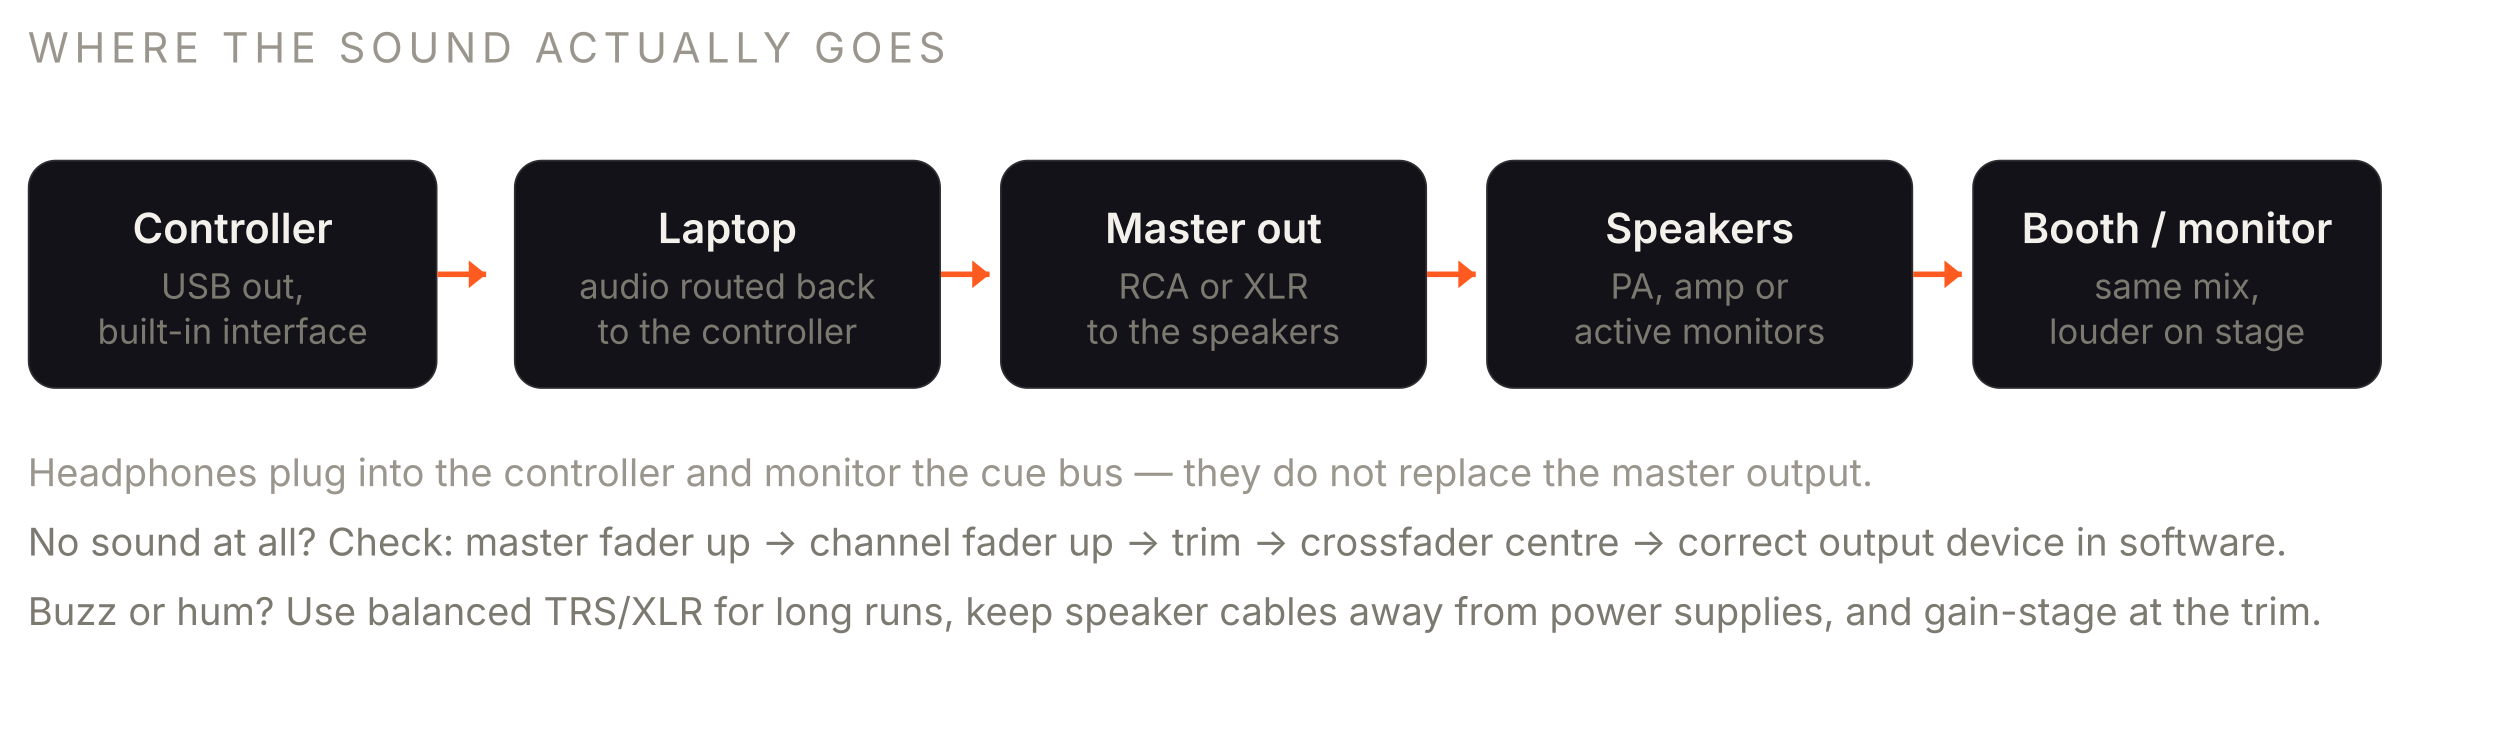
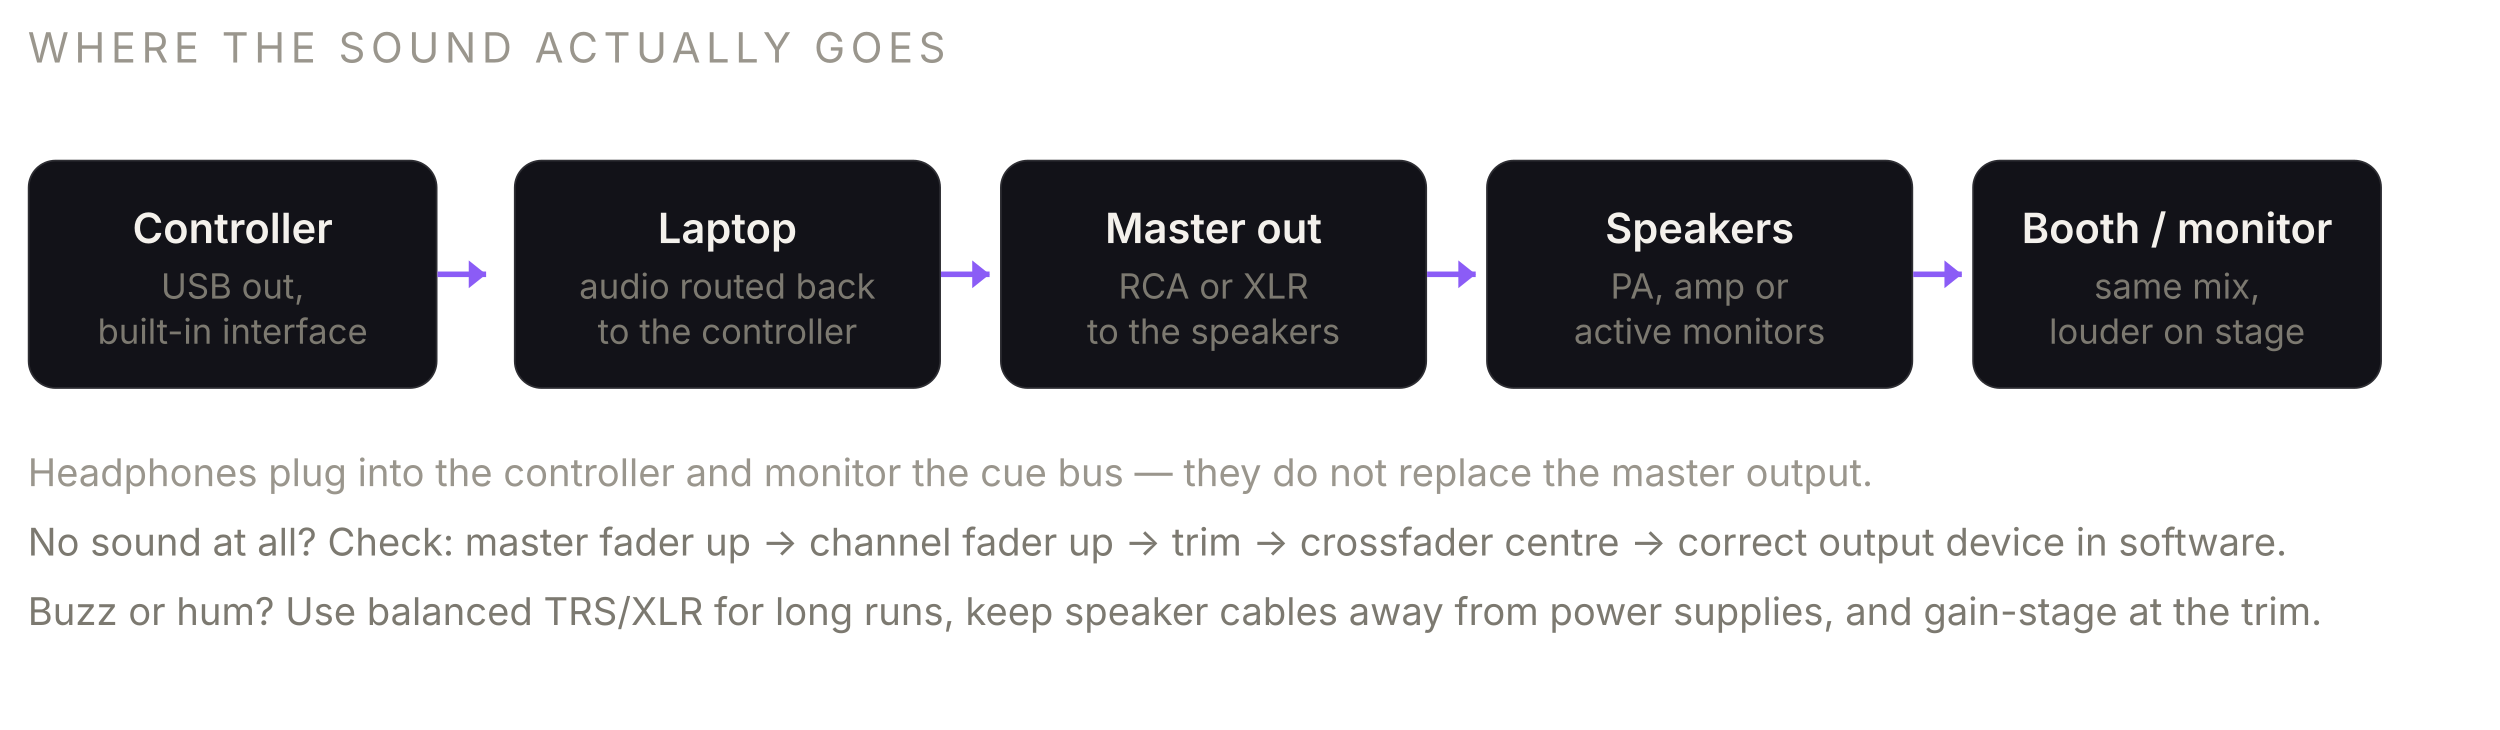
<svg xmlns="http://www.w3.org/2000/svg" viewBox="0 0 720 210" width="720" height="210" role="img" aria-label="Diagram: signal path from controller to laptop, master output, speakers and booth monitor">
  <text x="8" y="18" fill="#9a968d" font-size="12" letter-spacing="1.6" font-family="Inter, system-ui, sans-serif">WHERE THE SOUND ACTUALLY GOES</text>
  <rect x="8" y="46" width="118" height="66" rx="8" fill="#121218" stroke="rgba(255,255,255,.12)" />
  <text x="67.0" y="70" text-anchor="middle" fill="#f4f1ec" font-size="12" font-weight="600" font-family="Inter, system-ui, sans-serif">Controller</text>
  <text x="67.0" y="86" text-anchor="middle" fill="#7c7970" font-size="10" font-family="Inter, system-ui, sans-serif">USB out,</text>
  <text x="67.0" y="99" text-anchor="middle" fill="#7c7970" font-size="10" font-family="Inter, system-ui, sans-serif">built-in interface</text>
  <rect x="148" y="46" width="123" height="66" rx="8" fill="#121218" stroke="rgba(255,255,255,.12)" />
  <text x="209.5" y="70" text-anchor="middle" fill="#f4f1ec" font-size="12" font-weight="600" font-family="Inter, system-ui, sans-serif">Laptop</text>
  <text x="209.5" y="86" text-anchor="middle" fill="#7c7970" font-size="10" font-family="Inter, system-ui, sans-serif">audio routed back</text>
  <text x="209.5" y="99" text-anchor="middle" fill="#7c7970" font-size="10" font-family="Inter, system-ui, sans-serif">to the controller</text>
  <rect x="288" y="46" width="123" height="66" rx="8" fill="#121218" stroke="rgba(255,255,255,.12)" />
  <text x="349.5" y="70" text-anchor="middle" fill="#f4f1ec" font-size="12" font-weight="600" font-family="Inter, system-ui, sans-serif">Master out</text>
  <text x="349.5" y="86" text-anchor="middle" fill="#7c7970" font-size="10" font-family="Inter, system-ui, sans-serif">RCA or XLR</text>
  <text x="349.5" y="99" text-anchor="middle" fill="#7c7970" font-size="10" font-family="Inter, system-ui, sans-serif">to the speakers</text>
  <rect x="428" y="46" width="123" height="66" rx="8" fill="#121218" stroke="rgba(255,255,255,.12)" />
  <text x="489.5" y="70" text-anchor="middle" fill="#f4f1ec" font-size="12" font-weight="600" font-family="Inter, system-ui, sans-serif">Speakers</text>
  <text x="489.5" y="86" text-anchor="middle" fill="#7c7970" font-size="10" font-family="Inter, system-ui, sans-serif">PA, amp or</text>
  <text x="489.5" y="99" text-anchor="middle" fill="#7c7970" font-size="10" font-family="Inter, system-ui, sans-serif">active monitors</text>
  <rect x="568" y="46" width="118" height="66" rx="8" fill="#121218" stroke="rgba(255,255,255,.12)" />
  <text x="627.0" y="70" text-anchor="middle" fill="#f4f1ec" font-size="12" font-weight="600" font-family="Inter, system-ui, sans-serif">Booth / monitor</text>
  <text x="627.0" y="86" text-anchor="middle" fill="#7c7970" font-size="10" font-family="Inter, system-ui, sans-serif">same mix,</text>
  <text x="627.0" y="99" text-anchor="middle" fill="#7c7970" font-size="10" font-family="Inter, system-ui, sans-serif">louder on stage</text>
-   <path d="M126 79 h14" stroke="#ff5a1f" stroke-width="1.6" />
-   <path d="M140 79 l-5 -4 v8 z" fill="#ff5a1f" />
-   <path d="M271 79 h14" stroke="#ff5a1f" stroke-width="1.6" />
-   <path d="M285 79 l-5 -4 v8 z" fill="#ff5a1f" />
-   <path d="M411 79 h14" stroke="#ff5a1f" stroke-width="1.6" />
-   <path d="M425 79 l-5 -4 v8 z" fill="#ff5a1f" />
-   <path d="M551 79 h14" stroke="#ff5a1f" stroke-width="1.6" />
-   <path d="M565 79 l-5 -4 v8 z" fill="#ff5a1f" />
+   <path d="M126 79 h14" stroke="#8b5cf6" stroke-width="1.6" />
+   <path d="M140 79 l-5 -4 v8 z" fill="#8b5cf6" />
+   <path d="M271 79 h14" stroke="#8b5cf6" stroke-width="1.6" />
+   <path d="M285 79 l-5 -4 v8 z" fill="#8b5cf6" />
+   <path d="M411 79 h14" stroke="#8b5cf6" stroke-width="1.6" />
+   <path d="M425 79 l-5 -4 v8 z" fill="#8b5cf6" />
+   <path d="M551 79 h14" stroke="#8b5cf6" stroke-width="1.6" />
+   <path d="M565 79 l-5 -4 v8 z" fill="#8b5cf6" />
  <text x="8" y="140" fill="#9a968d" font-size="11" font-family="Inter, system-ui, sans-serif">Headphones plug into the controller and monitor the cue bus — they do not replace the master output.</text>
  <text x="8" y="160" fill="#7c7970" font-size="11" font-family="Inter, system-ui, sans-serif">No sound at all? Check: master fader up → channel fader up → trim → crossfader centre → correct output device in software.</text>
  <text x="8" y="180" fill="#7c7970" font-size="11" font-family="Inter, system-ui, sans-serif">Buzz or hum? Use balanced TRS/XLR for long runs, keep speaker cables away from power supplies, and gain-stage at the trim.</text>
</svg>
